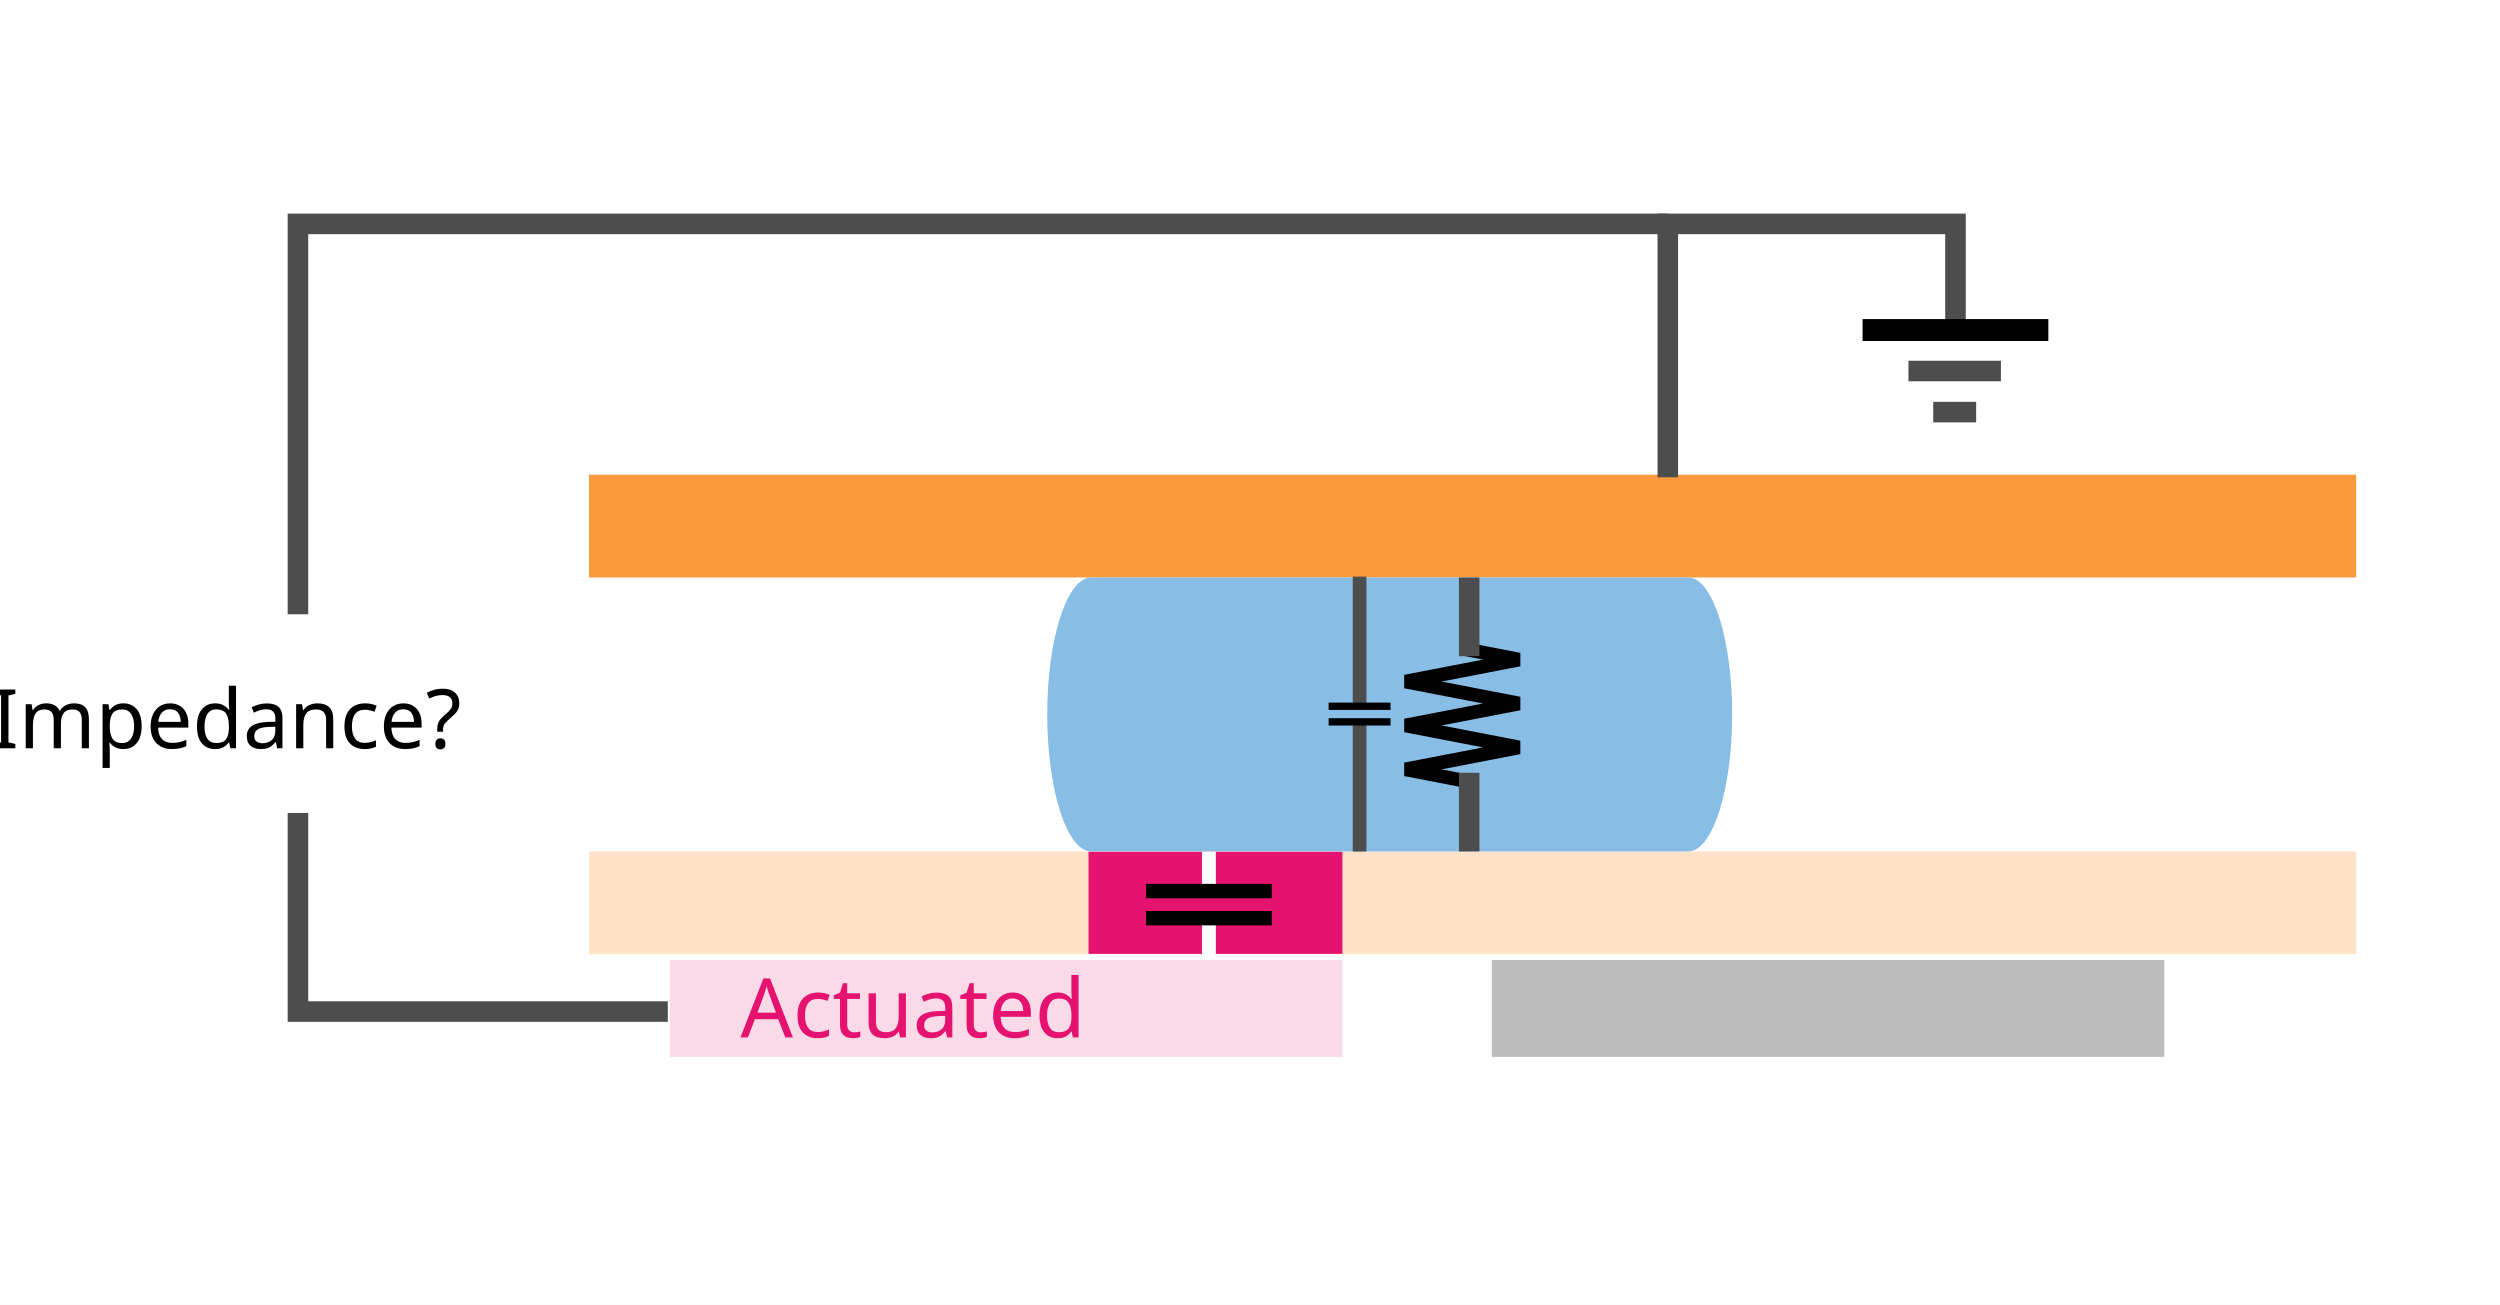
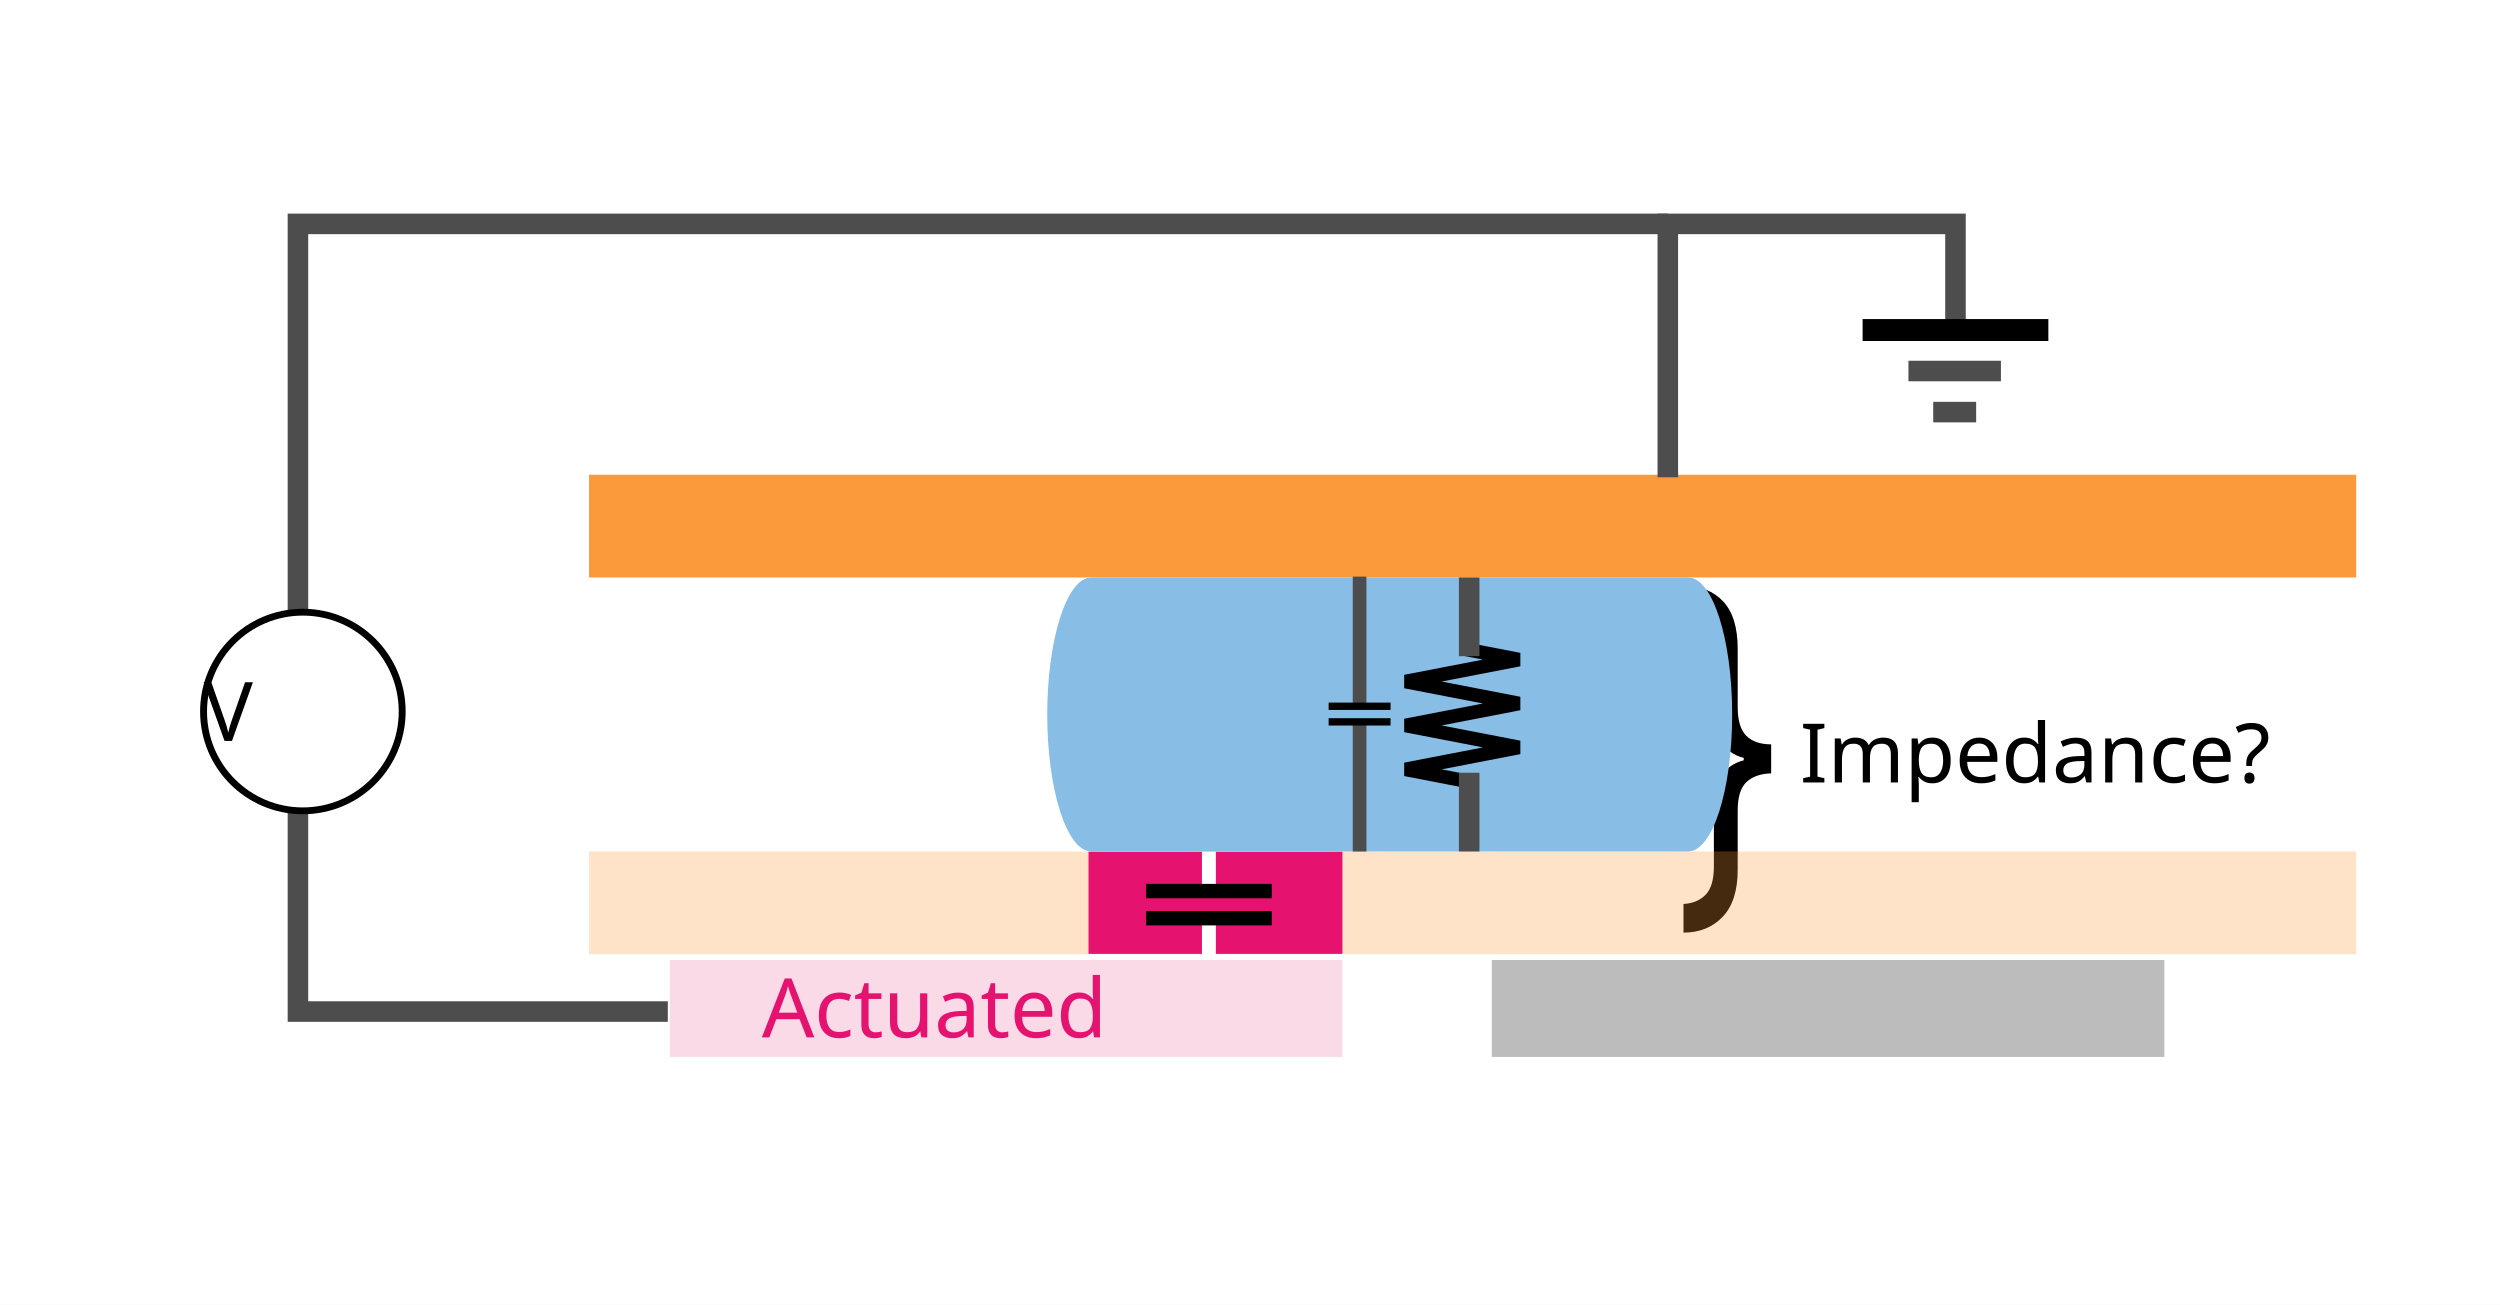
<svg xmlns="http://www.w3.org/2000/svg" width="365" height="190.5" id="svg2" version="1.1">
  <defs id="defs4">
    <marker orient="auto" refY="0" refX="0" id="StopM" style="overflow:visible">
      <path id="path4002" d="M 0,5.65 0,-5.65" style="fill:none;stroke:#000000;stroke-width:1pt" transform="scale(0.4,0.4)" />
    </marker>
    <marker style="overflow:visible" id="StopL" refX="0" refY="0" orient="auto">
      <path transform="scale(0.8,0.8)" style="fill:none;stroke:#000000;stroke-width:1pt" d="M 0,5.65 0,-5.65" id="path4414" />
    </marker>
    <marker style="overflow:visible" id="StopL-0" refX="0" refY="0" orient="auto">
      <path transform="scale(0.8,0.8)" style="fill:none;stroke:#000000;stroke-width:1pt" d="M 0,5.65 0,-5.65" id="path4414-7" />
    </marker>
    <marker style="overflow:visible" id="marker4885" refX="0" refY="0" orient="auto">
      <path transform="scale(0.8,0.8)" style="fill:none;stroke:#000000;stroke-width:1pt" d="M 0,5.65 0,-5.65" id="path4887" />
    </marker>
    <marker style="overflow:visible" id="StopL-2" refX="0" refY="0" orient="auto">
      <path transform="scale(0.8,0.8)" style="fill:none;stroke:#000000;stroke-width:1pt" d="M 0,5.65 0,-5.65" id="path4414-5" />
    </marker>
    <marker style="overflow:visible" id="StopL-2-8" refX="0" refY="0" orient="auto">
      <path transform="scale(0.8,0.8)" style="fill:none;stroke:#000000;stroke-width:1pt" d="M 0,5.65 0,-5.65" id="path4414-5-1" />
    </marker>
  </defs>
  <g transform="translate(85.00002,0)" id="layer3">
    <rect style="color:#000000;fill:#ffffff;fill-opacity:1;fill-rule:nonzero;stroke:none;stroke-width:5;marker:none;visibility:visible;display:inline;overflow:visible;enable-background:accumulate" id="rect3988" width="365" height="190.5" x="-85" y="0" />
+     <g transform="matrix(0.6,0,0,0.871717,-2.615018,161.1188)" id="g4115-1-0">
+       <text id="text4867-7-9" y="-39.16" x="301.069" style="font-size:20px;font-style:normal;font-variant:normal;font-weight:normal;font-stretch:normal;text-align:center;line-height:125%;letter-spacing:0px;word-spacing:0px;text-anchor:middle;fill:#000000;fill-opacity:1;stroke:none;font-family:Ubuntu;-inkscape-font-specification:Ubuntu" xml:space="preserve">
+         <tspan y="-39.16" x="301.069" id="tspan4869-4-4" style="font-size:66.667px;font-weight:normal">}</tspan>
+       </text>
+     </g>
  </g>
  <g transform="translate(117.1429,-232.0764)" id="layer1">
-     <g transform="translate(8.499999,60.18734)" id="g5951">
-       <rect transform="translate(-32.14286,232.0764)" style="color:#000000;fill:#fa9a3a;fill-opacity:1;fill-rule:nonzero;stroke:none;stroke-width:1;marker:none;visibility:visible;display:inline;overflow:visible;enable-background:accumulate" id="rect3419" width="258" height="15" x="-7.5" y="9.125" />
-       <rect transform="translate(-32.14286,232.0764)" y="64.125" x="-7.5" height="15" width="258" id="rect3421" style="color:#000000;fill:#fa9a3a;fill-opacity:0.275;fill-rule:nonzero;stroke:none;stroke-width:1;marker:none;visibility:visible;display:inline;overflow:visible;enable-background:accumulate" />
-       <rect transform="translate(-32.14286,232.0764)" style="color:#000000;fill:#88bde6;fill-opacity:1;fill-rule:nonzero;stroke:none;stroke-width:1;marker:none;visibility:visible;display:inline;overflow:visible;enable-background:accumulate" id="rect3452" width="100" height="40" x="59.397" y="24.125" ry="20" rx="6.424" />
-       <rect style="color:#000000;fill:#f6aac9;fill-opacity:0.434;fill-rule:nonzero;stroke:none;stroke-width:1;marker:none;visibility:visible;display:inline;overflow:visible;enable-background:accumulate" id="rect6076" width="98.194" height="14.154" x="-27.843" y="312.047" />
-       <path transform="translate(-32.14286,232.0764)" style="color:#000000;fill:none;stroke:#4d4d4d;stroke-width:3;stroke-linecap:butt;stroke-linejoin:miter;stroke-miterlimit:4;stroke-opacity:1;stroke-dasharray:none;stroke-dashoffset:0;marker:none;visibility:visible;display:inline;overflow:visible;enable-background:accumulate" d="m 185.134,-6.02 13.5,0" id="path3454-7" />
-       <path transform="translate(-32.14286,232.0764)" style="color:#000000;fill:none;stroke:#4d4d4d;stroke-width:3;stroke-linecap:butt;stroke-linejoin:miter;stroke-miterlimit:4;stroke-opacity:1;stroke-dasharray:none;stroke-dashoffset:0;marker:none;marker-end:url(#StopL-2);visibility:visible;display:inline;overflow:visible;enable-background:accumulate" d="m 150,9.5 0,-37 42,0 0,15.5" id="path5277" />
-       <path transform="translate(-32.14286,232.0764)" id="path5918" d="m 188.75,-0.02 6.268,0" style="color:#000000;fill:none;stroke:#4d4d4d;stroke-width:3;stroke-linecap:butt;stroke-linejoin:miter;stroke-miterlimit:4;stroke-opacity:1;stroke-dasharray:none;stroke-dashoffset:0;marker:none;visibility:visible;display:inline;overflow:visible;enable-background:accumulate" />
-       <rect y="296.25" x="33.282" height="14.904" width="37.069" id="rect3168" style="color:#000000;fill:#e5126f;fill-opacity:1;fill-rule:nonzero;stroke:none;stroke-width:0.6;marker:none;visibility:visible;display:inline;overflow:visible;enable-background:accumulate" />
-       <g id="g4115" transform="matrix(0.6,0,0,0.6,-77.22846,305.127)">
-         <text xml:space="preserve" style="font-size:20px;font-style:normal;font-variant:normal;font-weight:normal;font-stretch:normal;text-align:center;line-height:125%;letter-spacing:0px;word-spacing:0px;text-anchor:middle;fill:#000000;fill-opacity:1;stroke:none;font-family:Ubuntu;-inkscape-font-specification:Ubuntu" x="-2.264" y="-39.993" id="text4867">
-           <tspan id="tspan4869" x="-2.264" y="-39.993">Impedance?</tspan>
-         </text>
-       </g>
-       <g id="g3170" transform="translate(-6,0)">
-         <path id="path3454" d="m 78.857,256.076 0,18.928" style="color:#000000;fill:none;stroke:#4d4d4d;stroke-width:2;stroke-linecap:butt;stroke-linejoin:miter;stroke-miterlimit:4;stroke-opacity:1;stroke-dasharray:none;stroke-dashoffset:0;marker:none;marker-end:url(#StopM);visibility:visible;display:inline;overflow:visible;enable-background:accumulate" />
-         <path style="color:#000000;fill:none;stroke:#4d4d4d;stroke-width:2;stroke-linecap:butt;stroke-linejoin:miter;stroke-miterlimit:4;stroke-opacity:1;stroke-dasharray:none;stroke-dashoffset:0;marker:none;marker-end:url(#StopM);visibility:visible;display:inline;overflow:visible;enable-background:accumulate" d="m 78.857,296.209 0,-18.928" id="path7194" />
-       </g>
-       <g style="fill:#e5126f" transform="matrix(0.6,0,0,0.6,23.05804,347.345)" id="g6078">
-         <text id="text6080" y="-39.993" x="-2.264" style="font-size:20px;font-style:normal;font-variant:normal;font-weight:normal;font-stretch:normal;text-align:center;line-height:125%;letter-spacing:0px;word-spacing:0px;text-anchor:middle;fill:#e5126f;fill-opacity:1;stroke:none;font-family:Ubuntu;-inkscape-font-specification:Ubuntu" xml:space="preserve">
-           <tspan style="fill:#e5126f;fill-opacity:1" y="-39.993" x="-2.264" id="tspan6082">Actuated</tspan>
-         </text>
-       </g>
-       <g style="stroke:#ffffff" transform="matrix(0.3974468,0,0,0.3854537,19.51562,197.5267)" id="g3174">
-         <path style="color:#000000;fill:none;stroke:#ffffff;stroke-width:5.11;stroke-linecap:butt;stroke-linejoin:miter;stroke-miterlimit:4;stroke-opacity:1;stroke-dasharray:none;stroke-dashoffset:0;marker:none;marker-end:url(#StopL);visibility:visible;display:inline;overflow:visible;enable-background:accumulate" d="m 78.857,256.076 0,14.928" id="path3176" />
-         <path id="path3178" d="m 78.857,296.209 0,-14.928" style="color:#000000;fill:none;stroke:#ffffff;stroke-width:5.11;stroke-linecap:butt;stroke-linejoin:miter;stroke-miterlimit:4;stroke-opacity:1;stroke-dasharray:none;stroke-dashoffset:0;marker:none;marker-end:url(#StopL);visibility:visible;display:inline;overflow:visible;enable-background:accumulate" />
-       </g>
-       <g id="g4280" transform="translate(-8,0)">
-         <path id="path4273" style="fill:none;stroke:#000000;stroke-width:2;stroke-linecap:butt;stroke-linejoin:miter;stroke-miterlimit:4;stroke-opacity:1;stroke-dasharray:none" d="m 95.849,285.818 -8.29,-1.603 0,0 16.581,-3.205 0,0 -16.581,-3.205 0,0 16.581,-3.205 0,0 -16.581,-3.205 0,0 16.581,-3.205 0,0 -8.29,-1.603" />
-         <path id="path4294" d="m 96.857,286.212 0,8.49" style="color:#000000;fill:none;stroke:#4d4d4d;stroke-width:3;stroke-linecap:square;stroke-linejoin:miter;stroke-miterlimit:4;stroke-opacity:1;stroke-dasharray:none;stroke-dashoffset:0;marker:none;visibility:visible;display:inline;overflow:visible;enable-background:accumulate" />
-         <path style="color:#000000;fill:none;stroke:#4d4d4d;stroke-width:3;stroke-linecap:square;stroke-linejoin:miter;stroke-miterlimit:4;stroke-opacity:1;stroke-dasharray:none;stroke-dashoffset:0;marker:none;visibility:visible;display:inline;overflow:visible;enable-background:accumulate" d="m 96.857,257.702 0,8.49" id="path3182" />
-       </g>
-       <rect y="312.047" x="92.157" height="14.154" width="98.194" id="rect3026" style="color:#000000;fill:#666666;fill-opacity:0.434;fill-rule:nonzero;stroke:none;stroke-width:1;marker:none;visibility:visible;display:inline;overflow:visible;enable-background:accumulate" />
-       <path id="path4285" d="m -82.143,261.576 0,-57 200,0" style="color:#000000;fill:none;stroke:#4d4d4d;stroke-width:3;stroke-linecap:butt;stroke-linejoin:miter;stroke-miterlimit:4;stroke-opacity:1;stroke-dasharray:none;stroke-dashoffset:0;marker:none;visibility:visible;display:inline;overflow:visible;enable-background:accumulate" />
-       <path style="color:#000000;fill:none;stroke:#4d4d4d;stroke-width:3;stroke-linecap:butt;stroke-linejoin:miter;stroke-miterlimit:4;stroke-opacity:1;stroke-dasharray:none;stroke-dashoffset:0;marker:none;visibility:visible;display:inline;overflow:visible;enable-background:accumulate" d="m -82.143,290.576 0,29 54,0" id="path4480" />
+     <rect y="301.389" x="-31.143" height="15" width="258" id="rect3419" style="color:#000000;fill:#fa9a3a;fill-opacity:1;fill-rule:nonzero;stroke:none;stroke-width:1;marker:none;visibility:visible;display:inline;overflow:visible;enable-background:accumulate" />
+     <rect style="color:#000000;fill:#fa9a3a;fill-opacity:0.275;fill-rule:nonzero;stroke:none;stroke-width:1;marker:none;visibility:visible;display:inline;overflow:visible;enable-background:accumulate" id="rect3421" width="258" height="15" x="-31.143" y="356.389" />
+     <rect rx="6.424" ry="20" y="316.389" x="35.754" height="40" width="100" id="rect3452" style="color:#000000;fill:#88bde6;fill-opacity:1;fill-rule:nonzero;stroke:none;stroke-width:1;marker:none;visibility:visible;display:inline;overflow:visible;enable-background:accumulate" />
+     <rect y="372.235" x="-19.343" height="14.154" width="98.194" id="rect6076" style="color:#000000;fill:#f6aac9;fill-opacity:0.434;fill-rule:nonzero;stroke:none;stroke-width:1;marker:none;visibility:visible;display:inline;overflow:visible;enable-background:accumulate" />
+     <path id="path3454-7" d="M 161.491,286.244 L 174.991,286.244" style="color:#000000;fill:none;stroke:#4d4d4d;stroke-width:3;stroke-linecap:butt;stroke-linejoin:miter;stroke-miterlimit:4;stroke-opacity:1;stroke-dasharray:none;stroke-dashoffset:0;marker:none;visibility:visible;display:inline;overflow:visible;enable-background:accumulate" />
+     <path id="path5277" d="M 126.357,301.764 L 126.357,264.764 L 168.357,264.764 L 168.357,280.264" style="color:#000000;fill:none;stroke:#4d4d4d;stroke-width:3;stroke-linecap:butt;stroke-linejoin:miter;stroke-miterlimit:4;stroke-opacity:1;stroke-dasharray:none;stroke-dashoffset:0;marker:none;marker-end:url(#StopL-2);visibility:visible;display:inline;overflow:visible;enable-background:accumulate" />
+     <path style="color:#000000;fill:none;stroke:#4d4d4d;stroke-width:3;stroke-linecap:butt;stroke-linejoin:miter;stroke-miterlimit:4;stroke-opacity:1;stroke-dasharray:none;stroke-dashoffset:0;marker:none;visibility:visible;display:inline;overflow:visible;enable-background:accumulate" d="M 165.107,292.244 L 171.375,292.244" id="path5918" />
+     <rect style="color:#000000;fill:#e5126f;fill-opacity:1;fill-rule:nonzero;stroke:none;stroke-width:0.6;marker:none;visibility:visible;display:inline;overflow:visible;enable-background:accumulate" id="rect3168" width="37.069" height="14.904" x="41.782" y="356.437" />
+     <g transform="matrix(0.6,0,0,0.6,191.2715,361.3144)" id="g4115">
+       <text id="text4867" y="-24.993" x="-0.598" style="font-size:20px;font-style:normal;font-variant:normal;font-weight:normal;font-stretch:normal;text-align:center;line-height:125%;letter-spacing:0px;word-spacing:0px;text-anchor:middle;fill:#000000;fill-opacity:1;stroke:none;font-family:Ubuntu;-inkscape-font-specification:Ubuntu" xml:space="preserve">
+         <tspan y="-24.993" x="-0.598" id="tspan4869">Impedance?</tspan>
+       </text>
    </g>
+     <g transform="translate(2.499999,60.18734)" id="g3170">
+       <path style="color:#000000;fill:none;stroke:#4d4d4d;stroke-width:2;stroke-linecap:butt;stroke-linejoin:miter;stroke-miterlimit:4;stroke-opacity:1;stroke-dasharray:none;stroke-dashoffset:0;marker:none;marker-end:url(#StopM);visibility:visible;display:inline;overflow:visible;enable-background:accumulate" d="M 78.857,256.076 L 78.857,275.004" id="path3454" />
+       <path id="path7194" d="M 78.857,296.209 L 78.857,277.281" style="color:#000000;fill:none;stroke:#4d4d4d;stroke-width:2;stroke-linecap:butt;stroke-linejoin:miter;stroke-miterlimit:4;stroke-opacity:1;stroke-dasharray:none;stroke-dashoffset:0;marker:none;marker-end:url(#StopM);visibility:visible;display:inline;overflow:visible;enable-background:accumulate" />
+     </g>
+     <g id="g6078" transform="matrix(0.6,0,0,0.6,31.55804,407.5323)" style="fill:#e5126f">
+       <text xml:space="preserve" style="font-size:20px;font-style:normal;font-variant:normal;font-weight:normal;font-stretch:normal;text-align:center;line-height:125%;letter-spacing:0px;word-spacing:0px;text-anchor:middle;fill:#e5126f;fill-opacity:1;stroke:none;font-family:Ubuntu;-inkscape-font-specification:Ubuntu" x="-2.264" y="-39.993" id="text6080">
+         <tspan id="tspan6082" x="-2.264" y="-39.993" style="fill:#e5126f;fill-opacity:1">Actuated</tspan>
+       </text>
+     </g>
+     <g id="g3174" transform="matrix(0.3974468,0,0,0.3854537,28.01562,257.714)" style="stroke:#ffffff">
+       <path id="path3176" d="M 78.857,256.076 L 78.857,271.004" style="color:#000000;fill:none;stroke:#ffffff;stroke-width:5.11;stroke-linecap:butt;stroke-linejoin:miter;stroke-miterlimit:4;stroke-opacity:1;stroke-dasharray:none;stroke-dashoffset:0;marker:none;marker-end:url(#StopL);visibility:visible;display:inline;overflow:visible;enable-background:accumulate" />
+       <path style="color:#000000;fill:none;stroke:#ffffff;stroke-width:5.11;stroke-linecap:butt;stroke-linejoin:miter;stroke-miterlimit:4;stroke-opacity:1;stroke-dasharray:none;stroke-dashoffset:0;marker:none;marker-end:url(#StopL);visibility:visible;display:inline;overflow:visible;enable-background:accumulate" d="M 78.857,296.209 L 78.857,281.281" id="path3178" />
+     </g>
+     <g transform="translate(0.4999995,60.18734)" id="g4280">
+       <path d="M 95.849,285.818 L 87.558,284.215 L 87.558,284.215 L 104.139,281.01 L 104.139,281.01 L 87.558,277.804 L 87.558,277.804 L 104.139,274.599 L 104.139,274.599 L 87.558,271.394 L 87.558,271.394 L 104.139,268.188 L 104.139,268.188 L 95.849,266.586" style="fill:none;stroke:#000000;stroke-width:2;stroke-linecap:butt;stroke-linejoin:miter;stroke-miterlimit:4;stroke-opacity:1;stroke-dasharray:none" id="path4273" />
+       <path style="color:#000000;fill:none;stroke:#4d4d4d;stroke-width:3;stroke-linecap:square;stroke-linejoin:miter;stroke-miterlimit:4;stroke-opacity:1;stroke-dasharray:none;stroke-dashoffset:0;marker:none;visibility:visible;display:inline;overflow:visible;enable-background:accumulate" d="M 96.857,286.212 L 96.857,294.702" id="path4294" />
+       <path id="path3182" d="M 96.857,257.702 L 96.857,266.192" style="color:#000000;fill:none;stroke:#4d4d4d;stroke-width:3;stroke-linecap:square;stroke-linejoin:miter;stroke-miterlimit:4;stroke-opacity:1;stroke-dasharray:none;stroke-dashoffset:0;marker:none;visibility:visible;display:inline;overflow:visible;enable-background:accumulate" />
+     </g>
+     <rect style="color:#000000;fill:#666666;fill-opacity:0.434;fill-rule:nonzero;stroke:none;stroke-width:1;marker:none;visibility:visible;display:inline;overflow:visible;enable-background:accumulate" id="rect3026" width="98.194" height="14.154" x="100.657" y="372.235" />
+     <path style="color:#000000;fill:none;stroke:#4d4d4d;stroke-width:3;stroke-linecap:butt;stroke-linejoin:miter;stroke-miterlimit:4;stroke-opacity:1;stroke-dasharray:none;stroke-dashoffset:0;marker:none;visibility:visible;display:inline;overflow:visible;enable-background:accumulate" d="M -73.643,321.764 L -73.643,264.764 L 126.357,264.764" id="path4285" />
+     <path id="path4480" d="M -73.643,350.764 L -73.643,379.764 L -19.643,379.764" style="color:#000000;fill:none;stroke:#4d4d4d;stroke-width:3;stroke-linecap:butt;stroke-linejoin:miter;stroke-miterlimit:4;stroke-opacity:1;stroke-dasharray:none;stroke-dashoffset:0;marker:none;visibility:visible;display:inline;overflow:visible;enable-background:accumulate" />
+     <g transform="matrix(0.6,0,0,0.6,-71.53913,364.2481)" id="g4115-1">
+       <text id="text4867-7" y="-39.993" x="-2.264" style="font-size:20px;font-style:normal;font-variant:normal;font-weight:normal;font-stretch:normal;text-align:center;line-height:125%;letter-spacing:0px;word-spacing:0px;text-anchor:middle;fill:#000000;fill-opacity:1;stroke:none;font-family:Ubuntu;-inkscape-font-specification:Ubuntu" xml:space="preserve">
+         <tspan y="-39.993" x="-2.264" id="tspan4869-4">V</tspan>
+       </text>
+     </g>
+     <path style="fill:none;stroke:#000000;stroke-width:1.009" id="path3099" d="M 25.5,102.25 A 14.5,14.75 0 1 1 -3.5,102.25 A 14.5,14.75 0 1 1 25.5,102.25 z" transform="matrix(1,0,0,0.9830509,-83.92413,235.4405)" />
  </g>
</svg>
